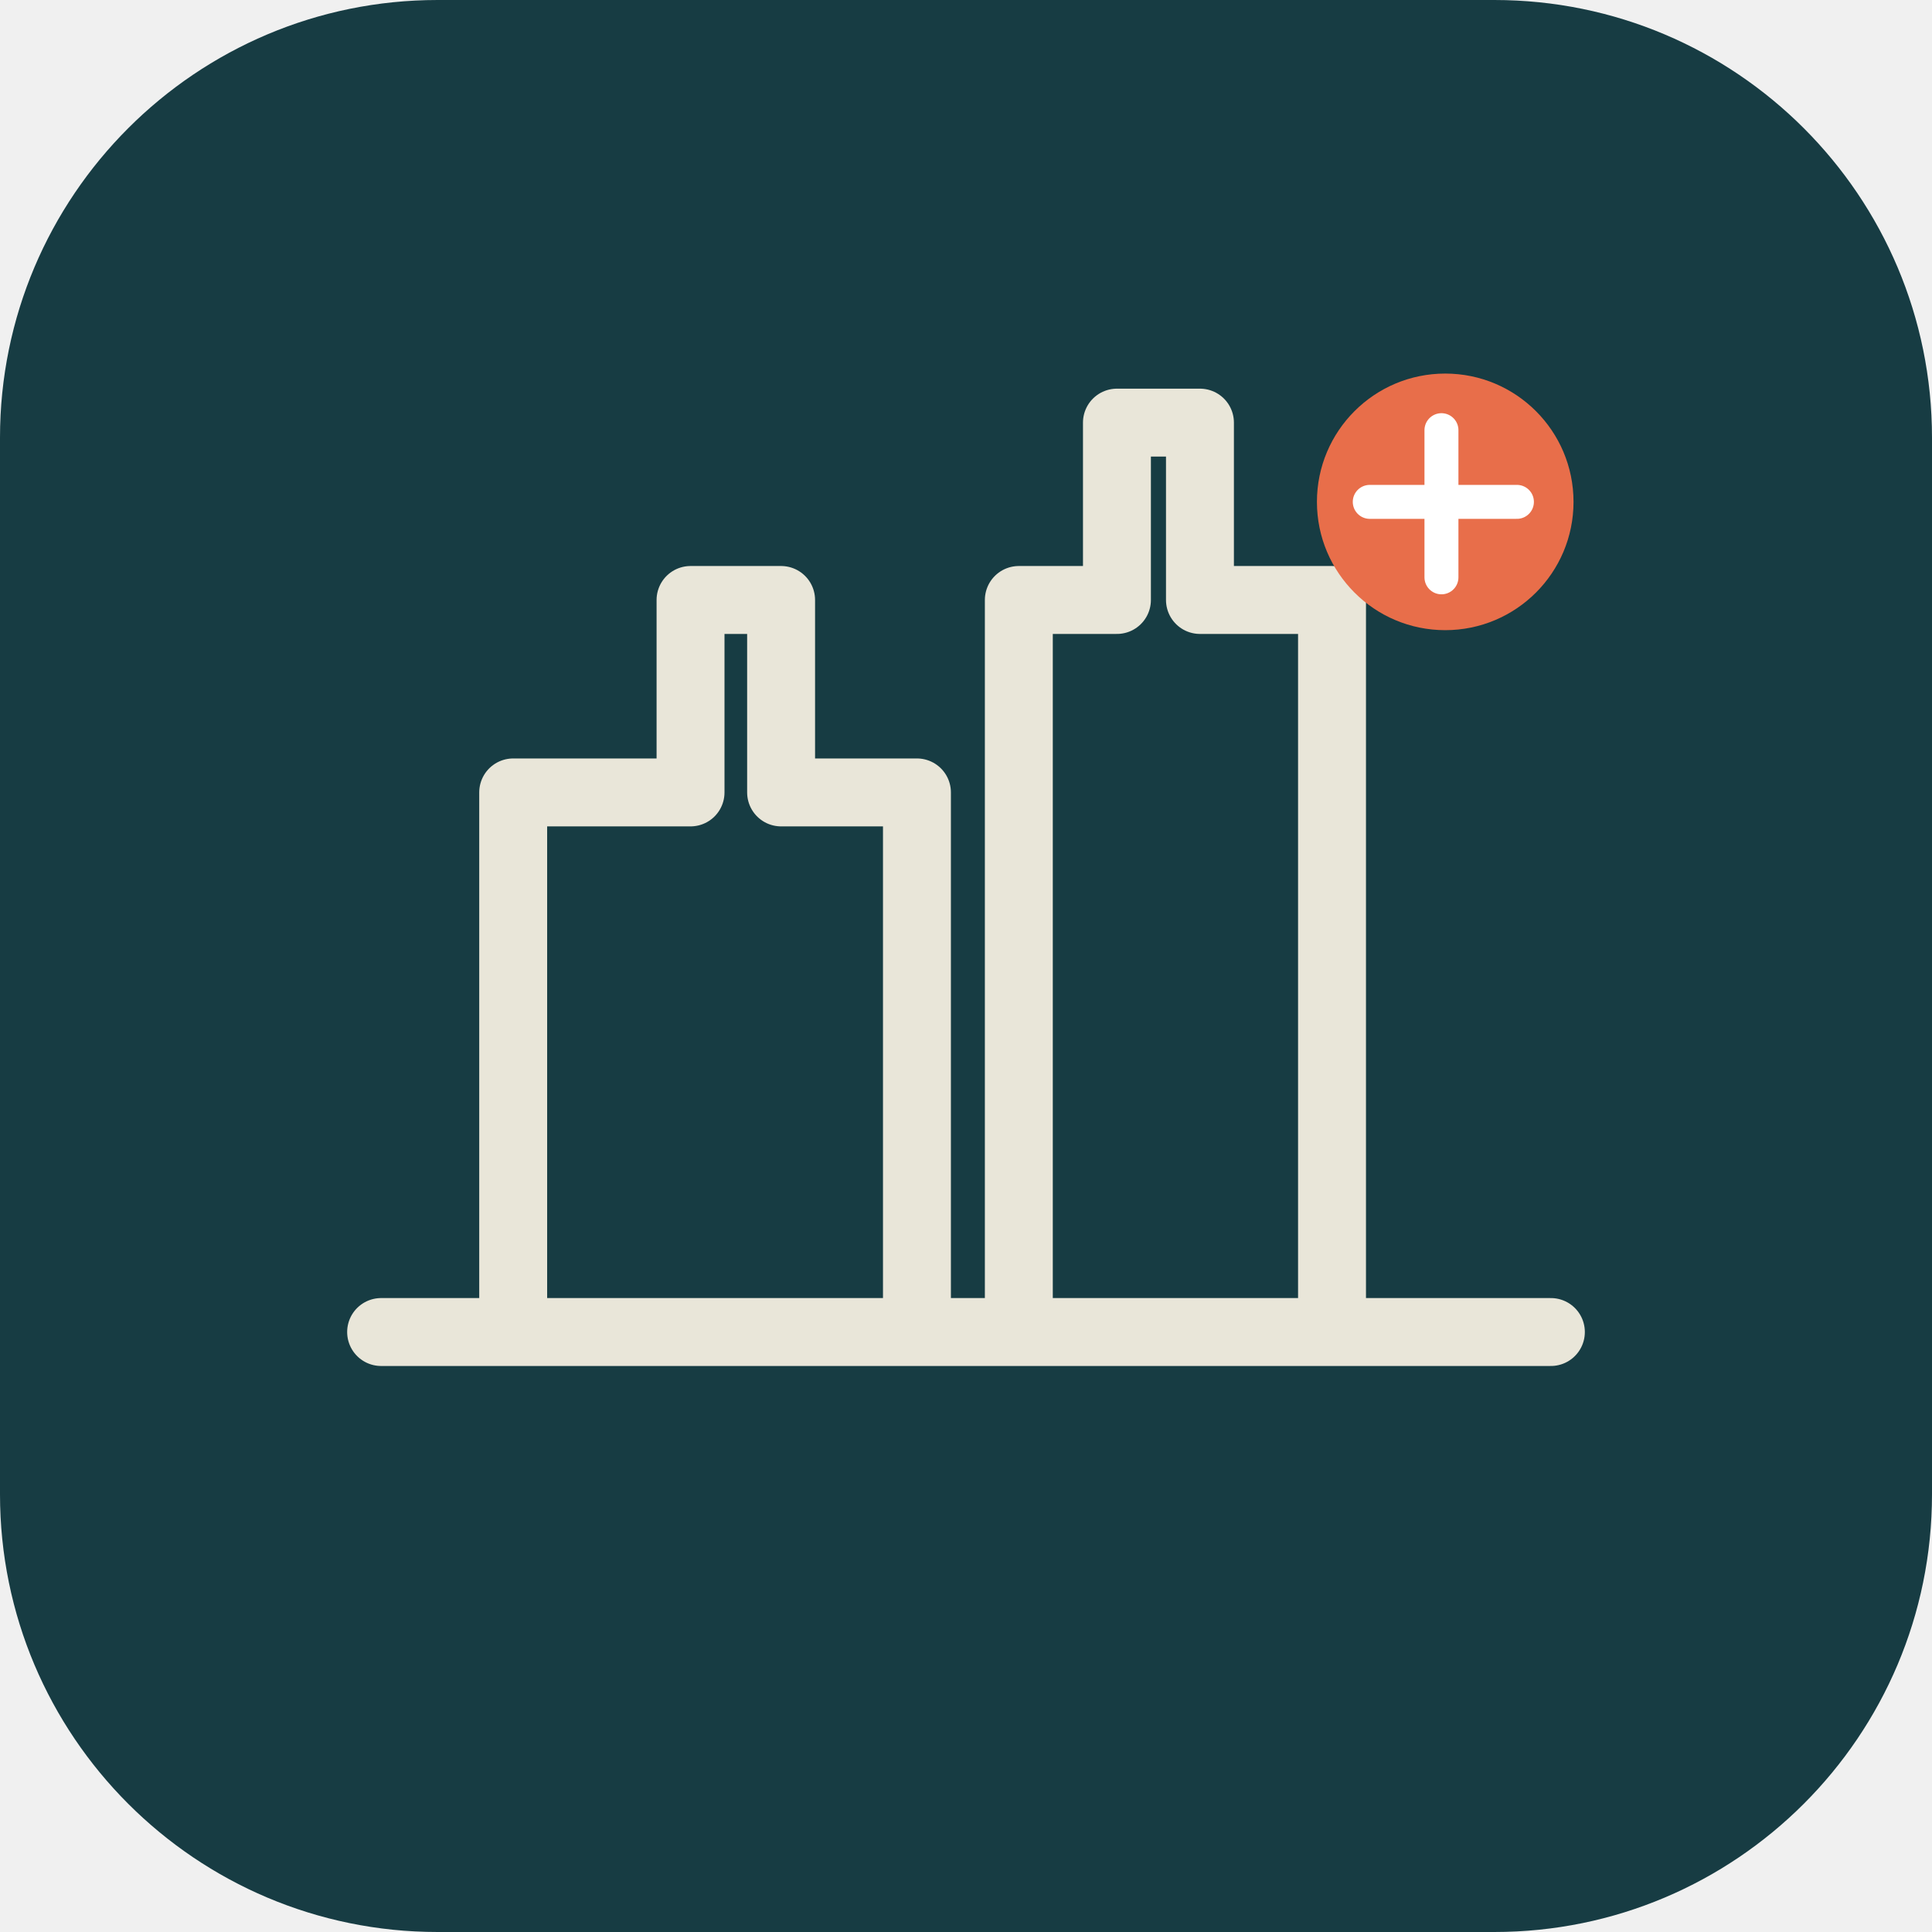
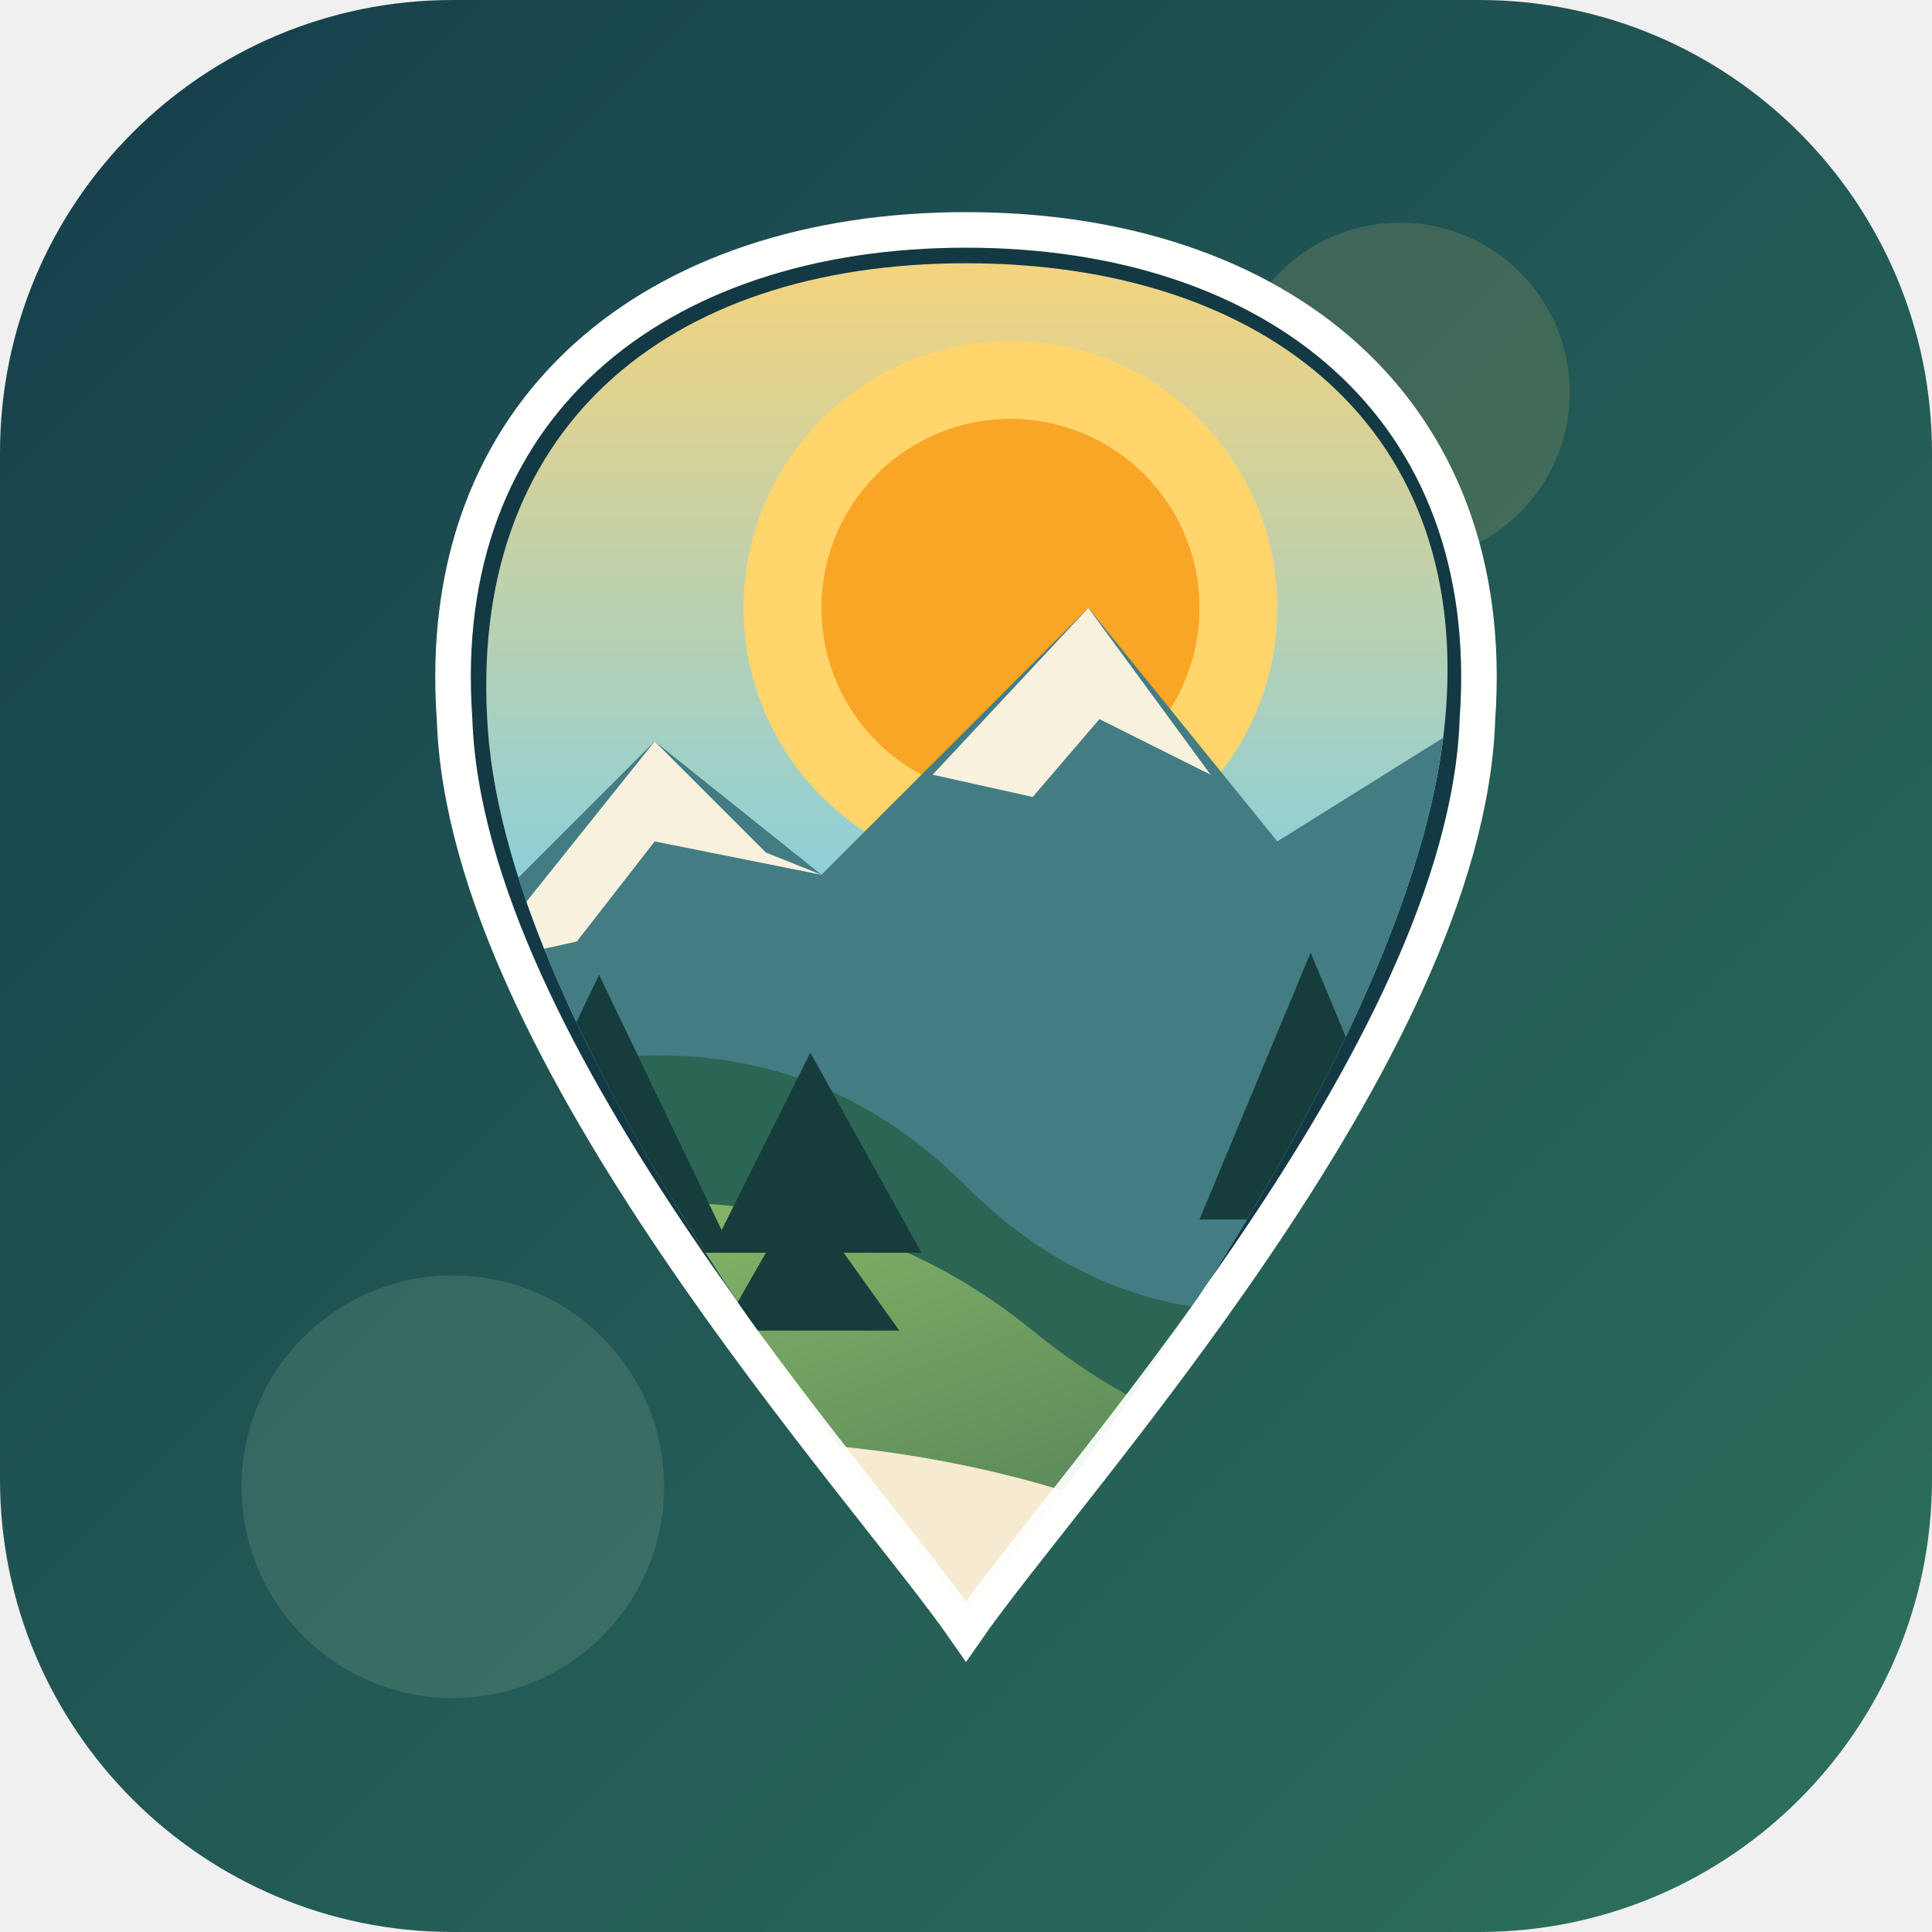
- <svg xmlns="http://www.w3.org/2000/svg" viewBox="0 0 512 512">
-   <rect width="512" height="512" rx="116" fill="#173c43" />
-   <path d="M101 353h310M136 353V210h47v-51h24v51h36v143M270 353V159h26v-47h22v47h35v194" fill="none" stroke="#e9e6d9" stroke-width="18" stroke-linecap="round" stroke-linejoin="round" />
-   <circle cx="383" cy="133" r="34" fill="#e86e4a" />
-   <path d="M382 114v39m-19-20h39" stroke="white" stroke-width="9" stroke-linecap="round" />
+ <svg xmlns="http://www.w3.org/2000/svg" viewBox="0 0 512 512" role="img" aria-label="I Was Here app icon">
+   <defs>
+     <linearGradient id="bg" x1="0" y1="0" x2="1" y2="1">
+       <stop stop-color="#153e4c" />
+       <stop offset="1" stop-color="#2e715d" />
+     </linearGradient>
+   </defs>
+   <rect width="512" height="512" rx="120" fill="url(#bg)" />
+   <circle cx="371" cy="104" r="45" fill="#f8cd71" opacity=".15" />
+   <circle cx="120" cy="394" r="56" fill="#e4f4cf" opacity=".12" />
+   <svg x="91" y="47" width="330" height="405" viewBox="0 0 112 132">
+     <defs>
+       <linearGradient id="sky" x1="0" y1="0" x2="0" y2="1">
+         <stop stop-color="#fbd377" />
+         <stop offset=".48" stop-color="#88cfdd" />
+         <stop offset="1" stop-color="#e8f4da" />
+       </linearGradient>
+       <linearGradient id="land" x1="0" y1="0" x2="1" y2="1">
+         <stop stop-color="#95c46d" />
+         <stop offset="1" stop-color="#315e4b" />
+       </linearGradient>
+       <clipPath id="pinClip">
+         <path d="M56 126C47 115 15 75 13 47C11 20 29 5 56 5S102 20 99 47C96 75 66 115 56 126Z" />
+       </clipPath>
+     </defs>
+     <path d="M56 128C47 115 11 76 10 46C8 18 28 2 56 2S104 18 102 46C101 76 65 115 56 128Z" fill="#123944" stroke="#fdf8e9" stroke-width="3.2" />
+     <g clip-path="url(#pinClip)">
+       <path d="M9 0H104V132H9Z" fill="url(#sky)" />
+       <circle cx="60" cy="36" r="24" fill="#ffd56c" />
+       <circle cx="60" cy="36" r="17" fill="#f9a526" />
+       <path d="M0 76 28 48 43 60 67 36 84 57 100 47 116 69V132H0Z" fill="#447c84" />
+       <path d="m28 48 10 10 5 2-15-3-7 9-9 2zm39-12 11 15-10-5-6 7-9-2z" fill="#f7f1de" />
+       <path d="M-9 89Q32 64 56 88T120 85v48H-9Z" fill="#2d6555" />
+       <path d="M-10 99Q35 79 62 101T125 104v32H-10Z" fill="url(#land)" />
+       <g fill="#163c3b">
+         <path d="m23 69-12 25h8l-5 7h18l-5-7h8zm19 7-9 18h5l-4 7h16l-5-7h7zm45-9-10 24h6l-5 7h17l-5-7h7z" />
+       </g>
+       <g fill="#f6ead0">
+         <path d="M-8 117Q42 103 79 121l11 16H-8Z" />
+       </g>
+     </g>
+     <path d="M56 128C47 115 11 76 10 46C8 18 28 2 56 2S104 18 102 46C101 76 65 115 56 128Z" fill="none" stroke="#ffffff" stroke-opacity=".93" stroke-width="3.1" />
+   </svg>
</svg>
